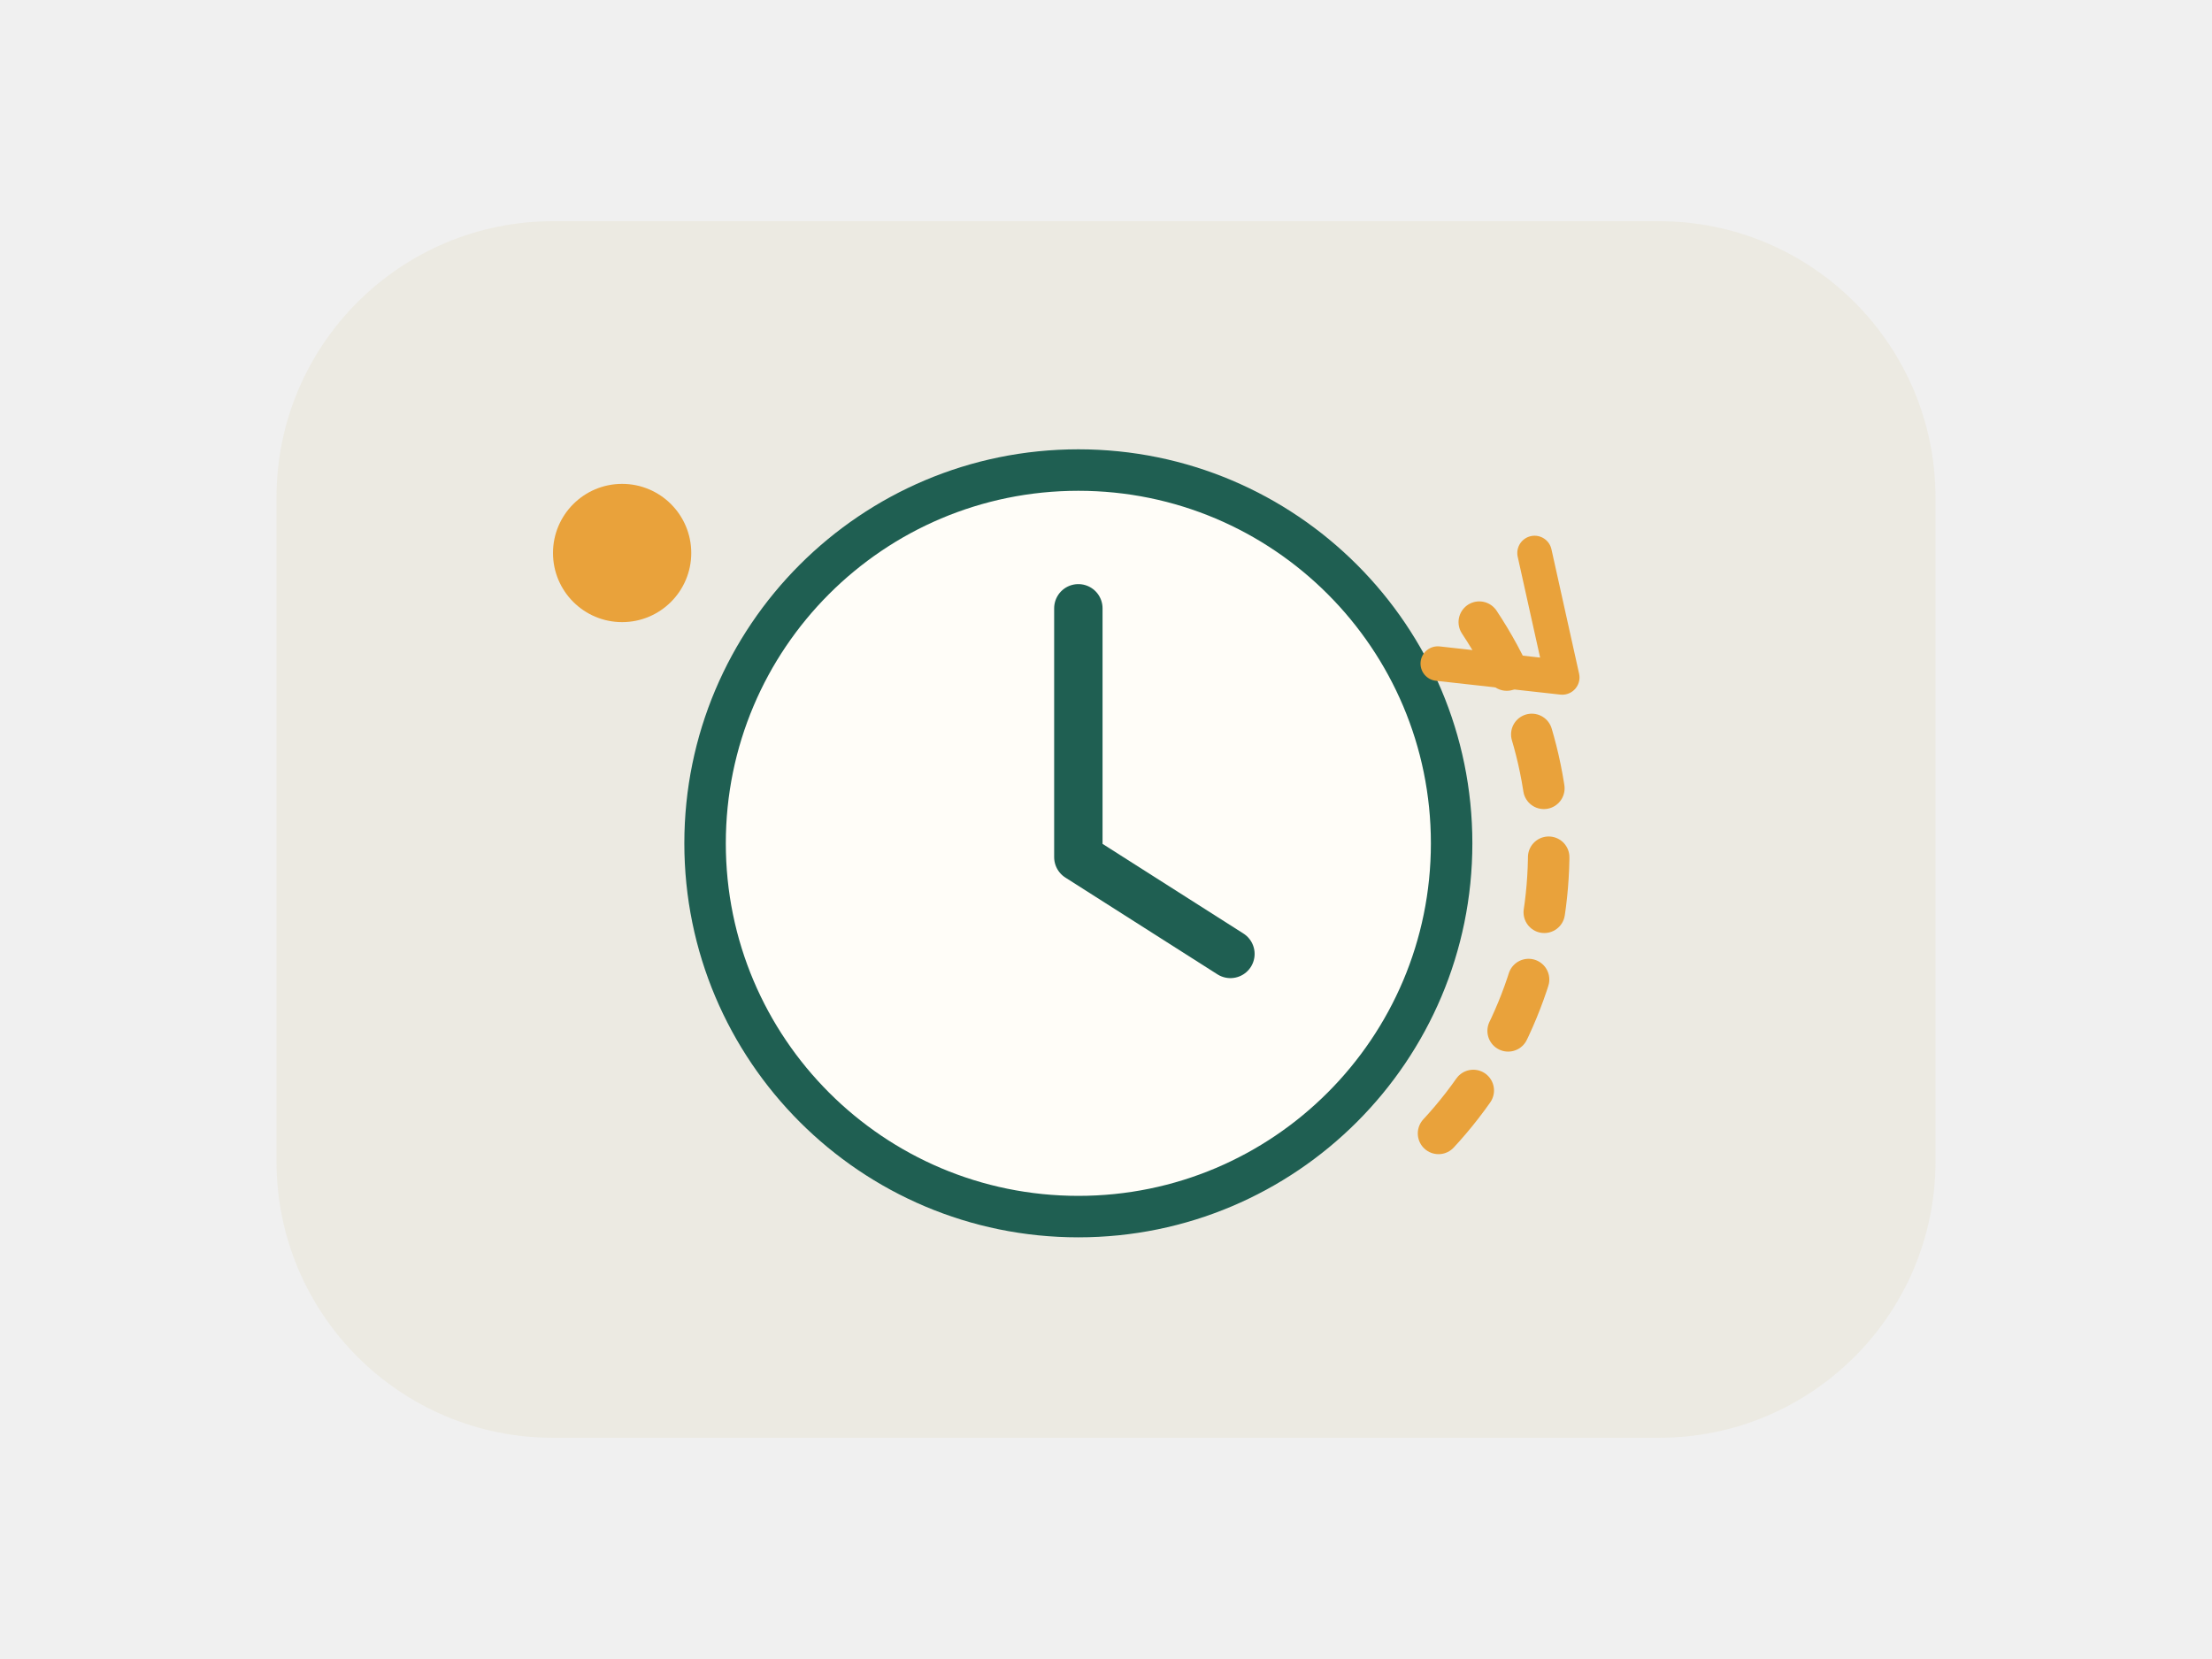
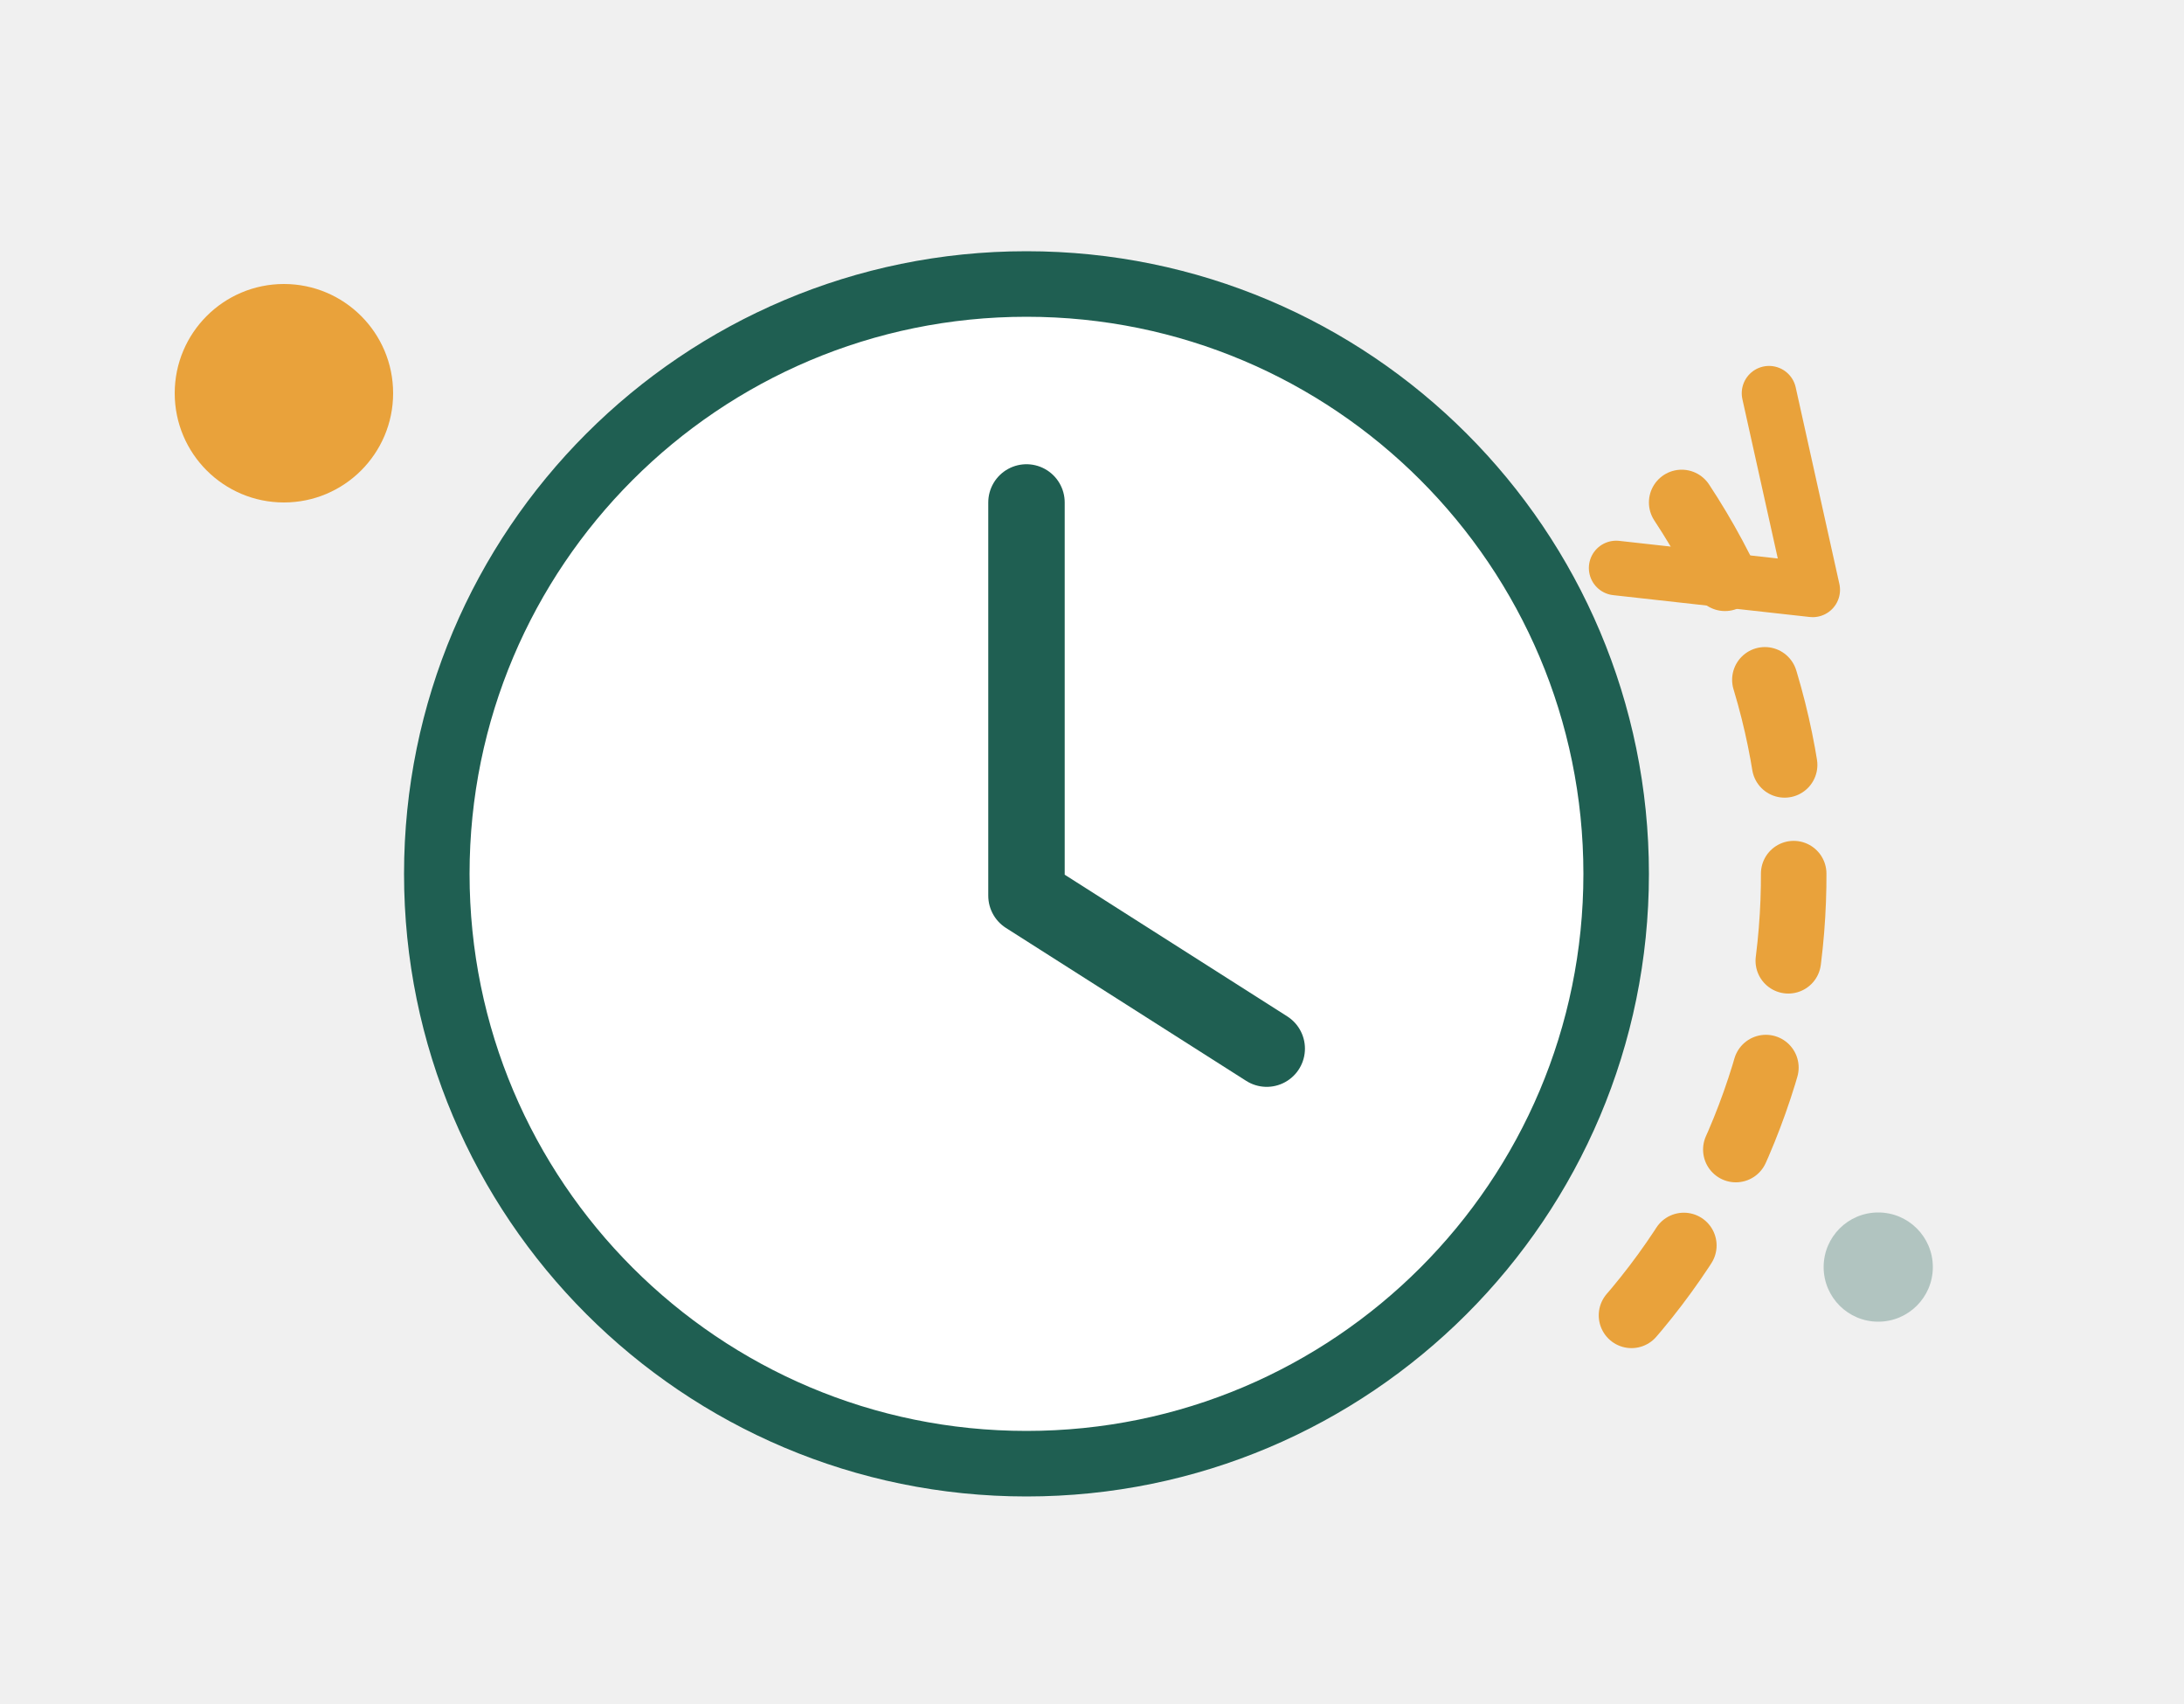
- <svg xmlns="http://www.w3.org/2000/svg" viewBox="0 0 160 120" fill="none" role="img" aria-hidden="true">
-   <rect x="20" y="16" width="120" height="88" rx="20" fill="#ECEAE2" />
-   <circle cx="78" cy="61" r="27" fill="#FFFDF8" stroke="#1F5F52" stroke-width="3" />
-   <path d="M78 44v18l11 7" stroke="#1F5F52" stroke-width="3.5" stroke-linecap="round" stroke-linejoin="round" />
-   <path d="M107 45a30 30 0 0 1-5 39" stroke="#E9A23B" stroke-width="3" stroke-linecap="round" stroke-dasharray="4 5" />
-   <path d="M111 40l2 9-9-1" stroke="#E9A23B" stroke-width="2.5" stroke-linecap="round" stroke-linejoin="round" />
-   <circle cx="45" cy="40" r="5" fill="#E9A23B" />
+ <svg xmlns="http://www.w3.org/2000/svg" viewBox="30 20 100 78" fill="none" role="img" aria-hidden="true">
+   <circle cx="116" cy="78" r="2.5" fill="#1F5F52" opacity="0.3" />
+   <circle cx="77" cy="60" r="27" fill="#FFFFFF" stroke="#1F5F52" stroke-width="3" />
+   <path d="M77 43v18l11 7" stroke="#1F5F52" stroke-width="3.5" stroke-linecap="round" stroke-linejoin="round" />
+   <path d="M107 43a31 31 0 0 1-5 40" stroke="#E9A23B" stroke-width="3" stroke-linecap="round" stroke-dasharray="4 5" />
+   <path d="M111 38l2 9-9-1" stroke="#E9A23B" stroke-width="2.5" stroke-linecap="round" stroke-linejoin="round" />
+   <circle cx="43" cy="38" r="5" fill="#E9A23B" />
</svg>
